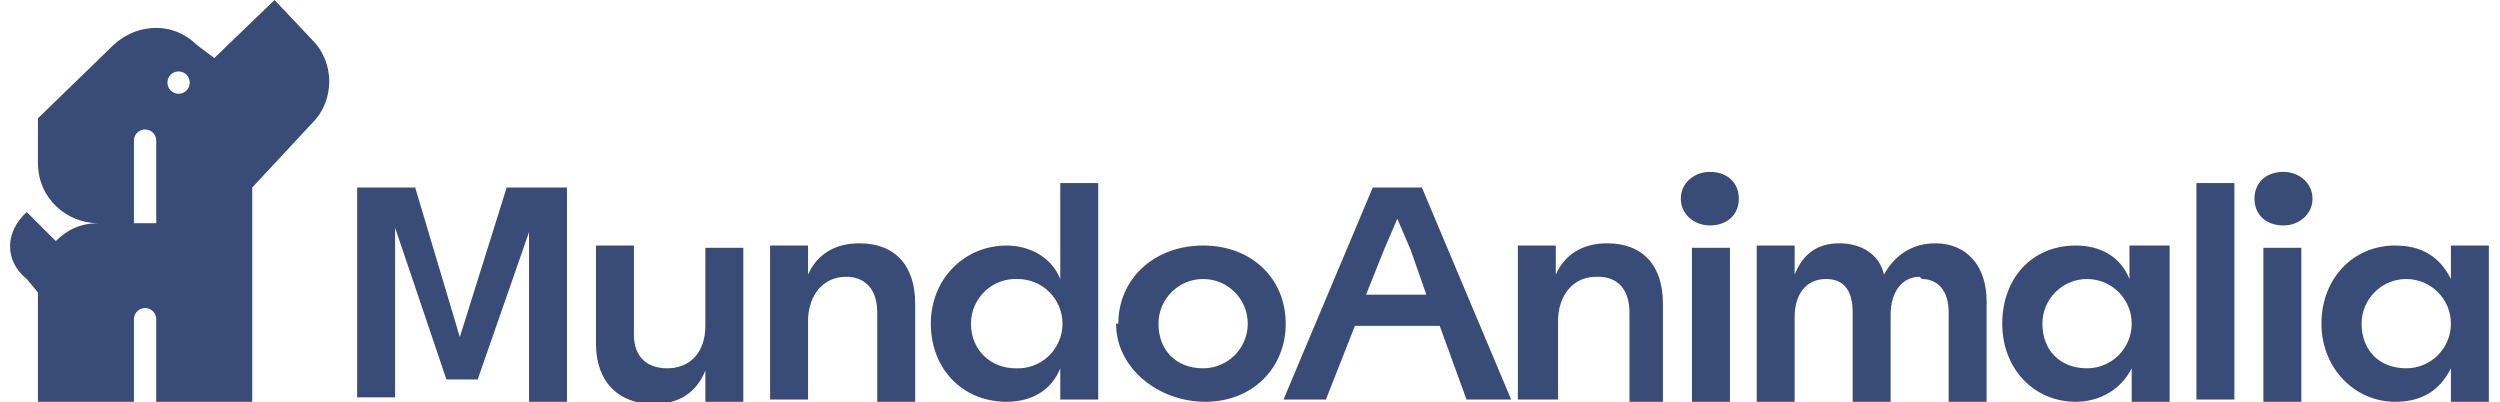
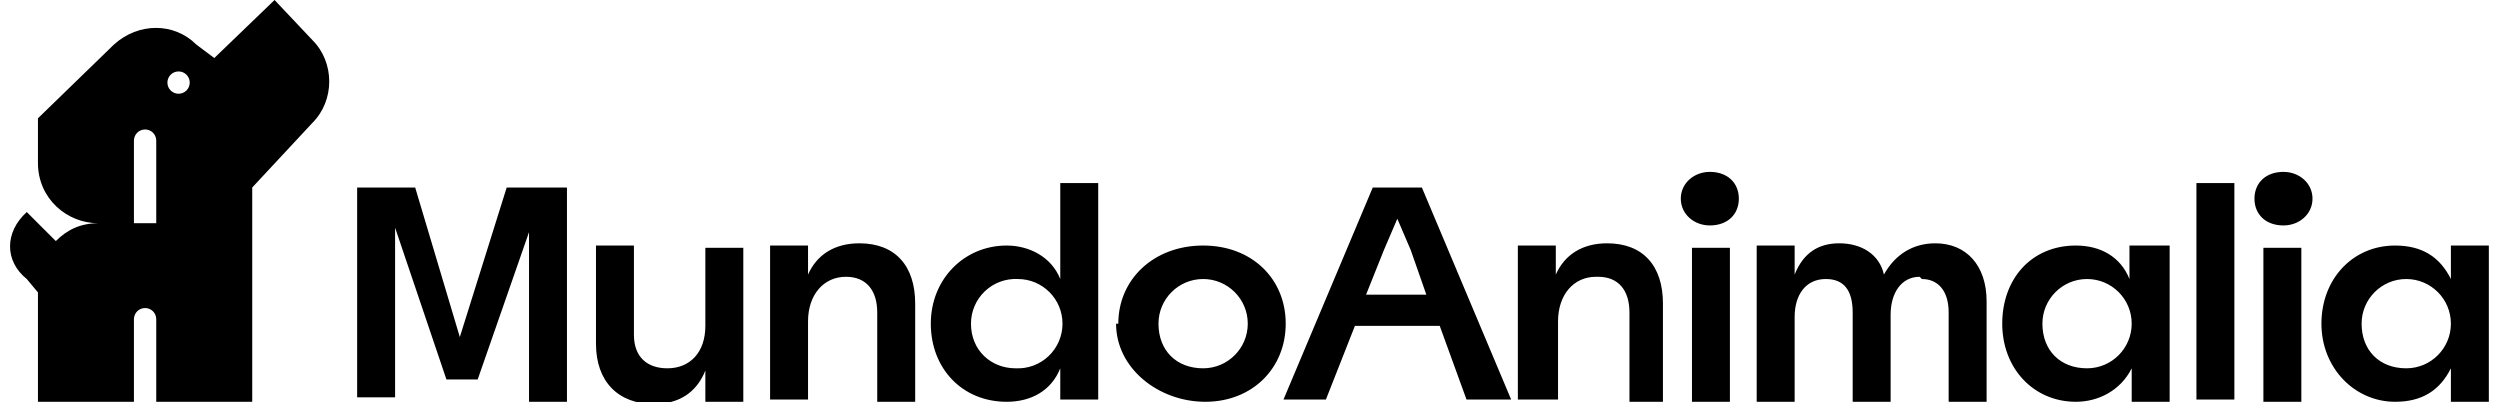
- <svg xmlns="http://www.w3.org/2000/svg" width="112" height="18" fill="none">
-   <path fill="#394C77" d="M15.9 8.4h2.7l2 6.7 2.1-6.7h2.7V18h-1.7v-7.6L21.4 17H20l-2.3-6.8v7.6H16V8.4Zm14 8.1c1 0 1.7-.7 1.7-1.9v-3.5h1.7V18h-1.7v-1.4c-.4 1-1.2 1.5-2.3 1.5-1.6 0-2.6-1-2.6-2.7V11h1.7v4c0 1 .6 1.5 1.5 1.5Zm8-4.1c-1 0-1.7.8-1.7 2v3.5h-1.7V11h1.7v1.3c.4-.9 1.2-1.4 2.3-1.4 1.6 0 2.5 1 2.5 2.7V18h-1.7v-4c0-1-.5-1.6-1.4-1.6Zm9.6 5.5v-1.4c-.4 1-1.3 1.5-2.4 1.5-2 0-3.4-1.5-3.4-3.5s1.5-3.5 3.4-3.5c1 0 2 .5 2.4 1.5V8.2h1.7v9.7h-1.7Zm-2-1.4a2 2 0 0 0 2.1-2 2 2 0 0 0-2-2 2 2 0 0 0-2.1 2c0 1.2.9 2 2 2Zm4.6-2c0-2 1.6-3.5 3.8-3.5 2.2 0 3.7 1.5 3.7 3.5S56.1 18 54 18s-4-1.5-4-3.5Zm3.8 2a2 2 0 0 0 2-2 2 2 0 0 0-2-2 2 2 0 0 0-2 2c0 1.2.8 2 2 2Zm7.5-8.1h2.3l4 9.5h-2l-1.2-3.3h-3.8l-1.3 3.3h-1.9l4-9.5Zm2.5 4.8-.7-2-.6-1.4-.6 1.4-.8 2h2.7Zm7.6-.8c-1 0-1.7.8-1.7 2v3.5H68V11h1.7v1.3c.4-.9 1.2-1.4 2.3-1.4 1.6 0 2.5 1 2.5 2.7V18H73v-4c0-1-.5-1.6-1.4-1.6Zm5.1-4.7c.8 0 1.3.5 1.3 1.2s-.5 1.2-1.3 1.2c-.7 0-1.3-.5-1.3-1.2s.6-1.2 1.3-1.2Zm-.8 3.4h1.7V18h-1.7v-7ZM86 12.4c-.8 0-1.3.7-1.3 1.7V18H83v-4c0-1-.4-1.5-1.2-1.5-.9 0-1.4.7-1.4 1.7V18h-1.7v-7h1.7v1.3c.4-1 1.1-1.4 2-1.4 1 0 1.8.5 2 1.4.5-.9 1.3-1.4 2.3-1.4 1.4 0 2.3 1 2.3 2.6V18h-1.7v-4c0-1-.5-1.5-1.2-1.5Zm9.5 4.1C95 17.5 94 18 93 18c-1.9 0-3.3-1.5-3.3-3.5S91 11 93 11c1.1 0 2 .5 2.4 1.5V11h1.8v7h-1.7v-1.4Zm-2 0a2 2 0 0 0 2-2 2 2 0 0 0-2-2 2 2 0 0 0-2 2c0 1.2.8 2 2 2Zm4.9-8.3h1.7v9.7h-1.7V8.2Zm3.9-.5c.7 0 1.3.5 1.3 1.2s-.6 1.2-1.3 1.2c-.8 0-1.3-.5-1.3-1.2s.5-1.2 1.3-1.2Zm-.9 3.4h1.7V18h-1.7v-7Zm8.4 5.4c-.5 1-1.3 1.5-2.5 1.5-1.8 0-3.3-1.5-3.3-3.5s1.4-3.5 3.3-3.5c1.2 0 2 .5 2.5 1.5V11h1.7v7h-1.7v-1.4Zm-2 0a2 2 0 0 0 2-2 2 2 0 0 0-2-2 2 2 0 0 0-2 2c0 1.2.8 2 2 2ZM14 1.8 12.3 0 9.6 2.6 8.8 2c-1-1-2.6-1-3.7 0L1.7 5.3v2C1.7 8.9 3 10 4.4 10c-.8 0-1.4.3-1.9.8L1.2 9.5c-1 .9-1 2.2 0 3l.5.6V18H6v-3.7a.5.5 0 0 1 1 0V18h4.3V8.4L14 5.5c1-1 1-2.7 0-3.7ZM6 10V6.3a.5.5 0 1 1 1 0V10H6Zm2-5.8a.5.5 0 1 1 0-1 .5.5 0 0 1 0 1Z" />
+ <svg xmlns="http://www.w3.org/2000/svg" width="112" height="18" viewBox="0 0 112 18" aria-aria-labelledby="mundoanimalia-logo-title" role="img">
+   <path d="M15.9 8.4h2.7l2 6.7 2.1-6.7h2.7V18h-1.7v-7.6L21.4 17H20l-2.3-6.8v7.6H16V8.4Zm14 8.1c1 0 1.7-.7 1.7-1.9v-3.5h1.7V18h-1.7v-1.4c-.4 1-1.2 1.5-2.3 1.5-1.6 0-2.6-1-2.6-2.7V11h1.7v4c0 1 .6 1.5 1.5 1.5Zm8-4.1c-1 0-1.7.8-1.7 2v3.5h-1.7V11h1.7v1.3c.4-.9 1.2-1.4 2.3-1.4 1.6 0 2.5 1 2.5 2.7V18h-1.7v-4c0-1-.5-1.6-1.4-1.6Zm9.6 5.5v-1.4c-.4 1-1.3 1.5-2.4 1.5-2 0-3.4-1.5-3.4-3.5s1.5-3.5 3.4-3.5c1 0 2 .5 2.4 1.5V8.2h1.7v9.7h-1.7Zm-2-1.4a2 2 0 0 0 2.1-2 2 2 0 0 0-2-2 2 2 0 0 0-2.1 2c0 1.2.9 2 2 2Zm4.6-2c0-2 1.6-3.5 3.8-3.5 2.2 0 3.7 1.5 3.7 3.5S56.1 18 54 18s-4-1.5-4-3.5Zm3.8 2a2 2 0 0 0 2-2 2 2 0 0 0-2-2 2 2 0 0 0-2 2c0 1.2.8 2 2 2Zm7.5-8.1h2.3l4 9.5h-2l-1.2-3.3h-3.8l-1.3 3.3h-1.9l4-9.5Zm2.5 4.8-.7-2-.6-1.4-.6 1.4-.8 2h2.7Zm7.6-.8c-1 0-1.7.8-1.7 2v3.5H68V11h1.7v1.3c.4-.9 1.2-1.4 2.3-1.4 1.6 0 2.5 1 2.5 2.7V18H73v-4c0-1-.5-1.6-1.4-1.6Zm5.1-4.7c.8 0 1.3.5 1.3 1.2s-.5 1.2-1.3 1.2c-.7 0-1.3-.5-1.3-1.2s.6-1.2 1.3-1.2Zm-.8 3.4h1.7V18h-1.7v-7ZM86 12.4c-.8 0-1.3.7-1.3 1.7V18H83v-4c0-1-.4-1.5-1.2-1.5-.9 0-1.4.7-1.4 1.7V18h-1.7v-7h1.7v1.3c.4-1 1.1-1.4 2-1.4 1 0 1.8.5 2 1.4.5-.9 1.3-1.4 2.3-1.4 1.4 0 2.3 1 2.3 2.6V18h-1.7v-4c0-1-.5-1.5-1.2-1.5Zm9.5 4.1C95 17.5 94 18 93 18c-1.9 0-3.3-1.5-3.3-3.5S91 11 93 11c1.1 0 2 .5 2.4 1.5V11h1.8v7h-1.7v-1.4Zm-2 0a2 2 0 0 0 2-2 2 2 0 0 0-2-2 2 2 0 0 0-2 2c0 1.2.8 2 2 2Zm4.9-8.3h1.7v9.7h-1.7V8.2Zm3.9-.5c.7 0 1.3.5 1.3 1.2s-.6 1.2-1.3 1.2c-.8 0-1.3-.5-1.3-1.2s.5-1.2 1.3-1.2Zm-.9 3.4h1.7V18h-1.7v-7Zm8.4 5.4c-.5 1-1.3 1.5-2.5 1.5-1.8 0-3.3-1.5-3.3-3.5s1.4-3.5 3.3-3.5c1.2 0 2 .5 2.5 1.5V11h1.7v7h-1.7v-1.4Zm-2 0a2 2 0 0 0 2-2 2 2 0 0 0-2-2 2 2 0 0 0-2 2c0 1.2.8 2 2 2ZM14 1.8 12.3 0 9.6 2.6 8.8 2c-1-1-2.6-1-3.7 0L1.7 5.3v2C1.7 8.9 3 10 4.4 10c-.8 0-1.4.3-1.9.8L1.2 9.5c-1 .9-1 2.2 0 3l.5.6V18H6v-3.7a.5.5 0 0 1 1 0V18h4.3V8.4L14 5.5c1-1 1-2.7 0-3.7ZM6 10V6.3a.5.5 0 1 1 1 0V10H6Zm2-5.8a.5.5 0 1 1 0-1 .5.5 0 0 1 0 1Z" />
</svg>
